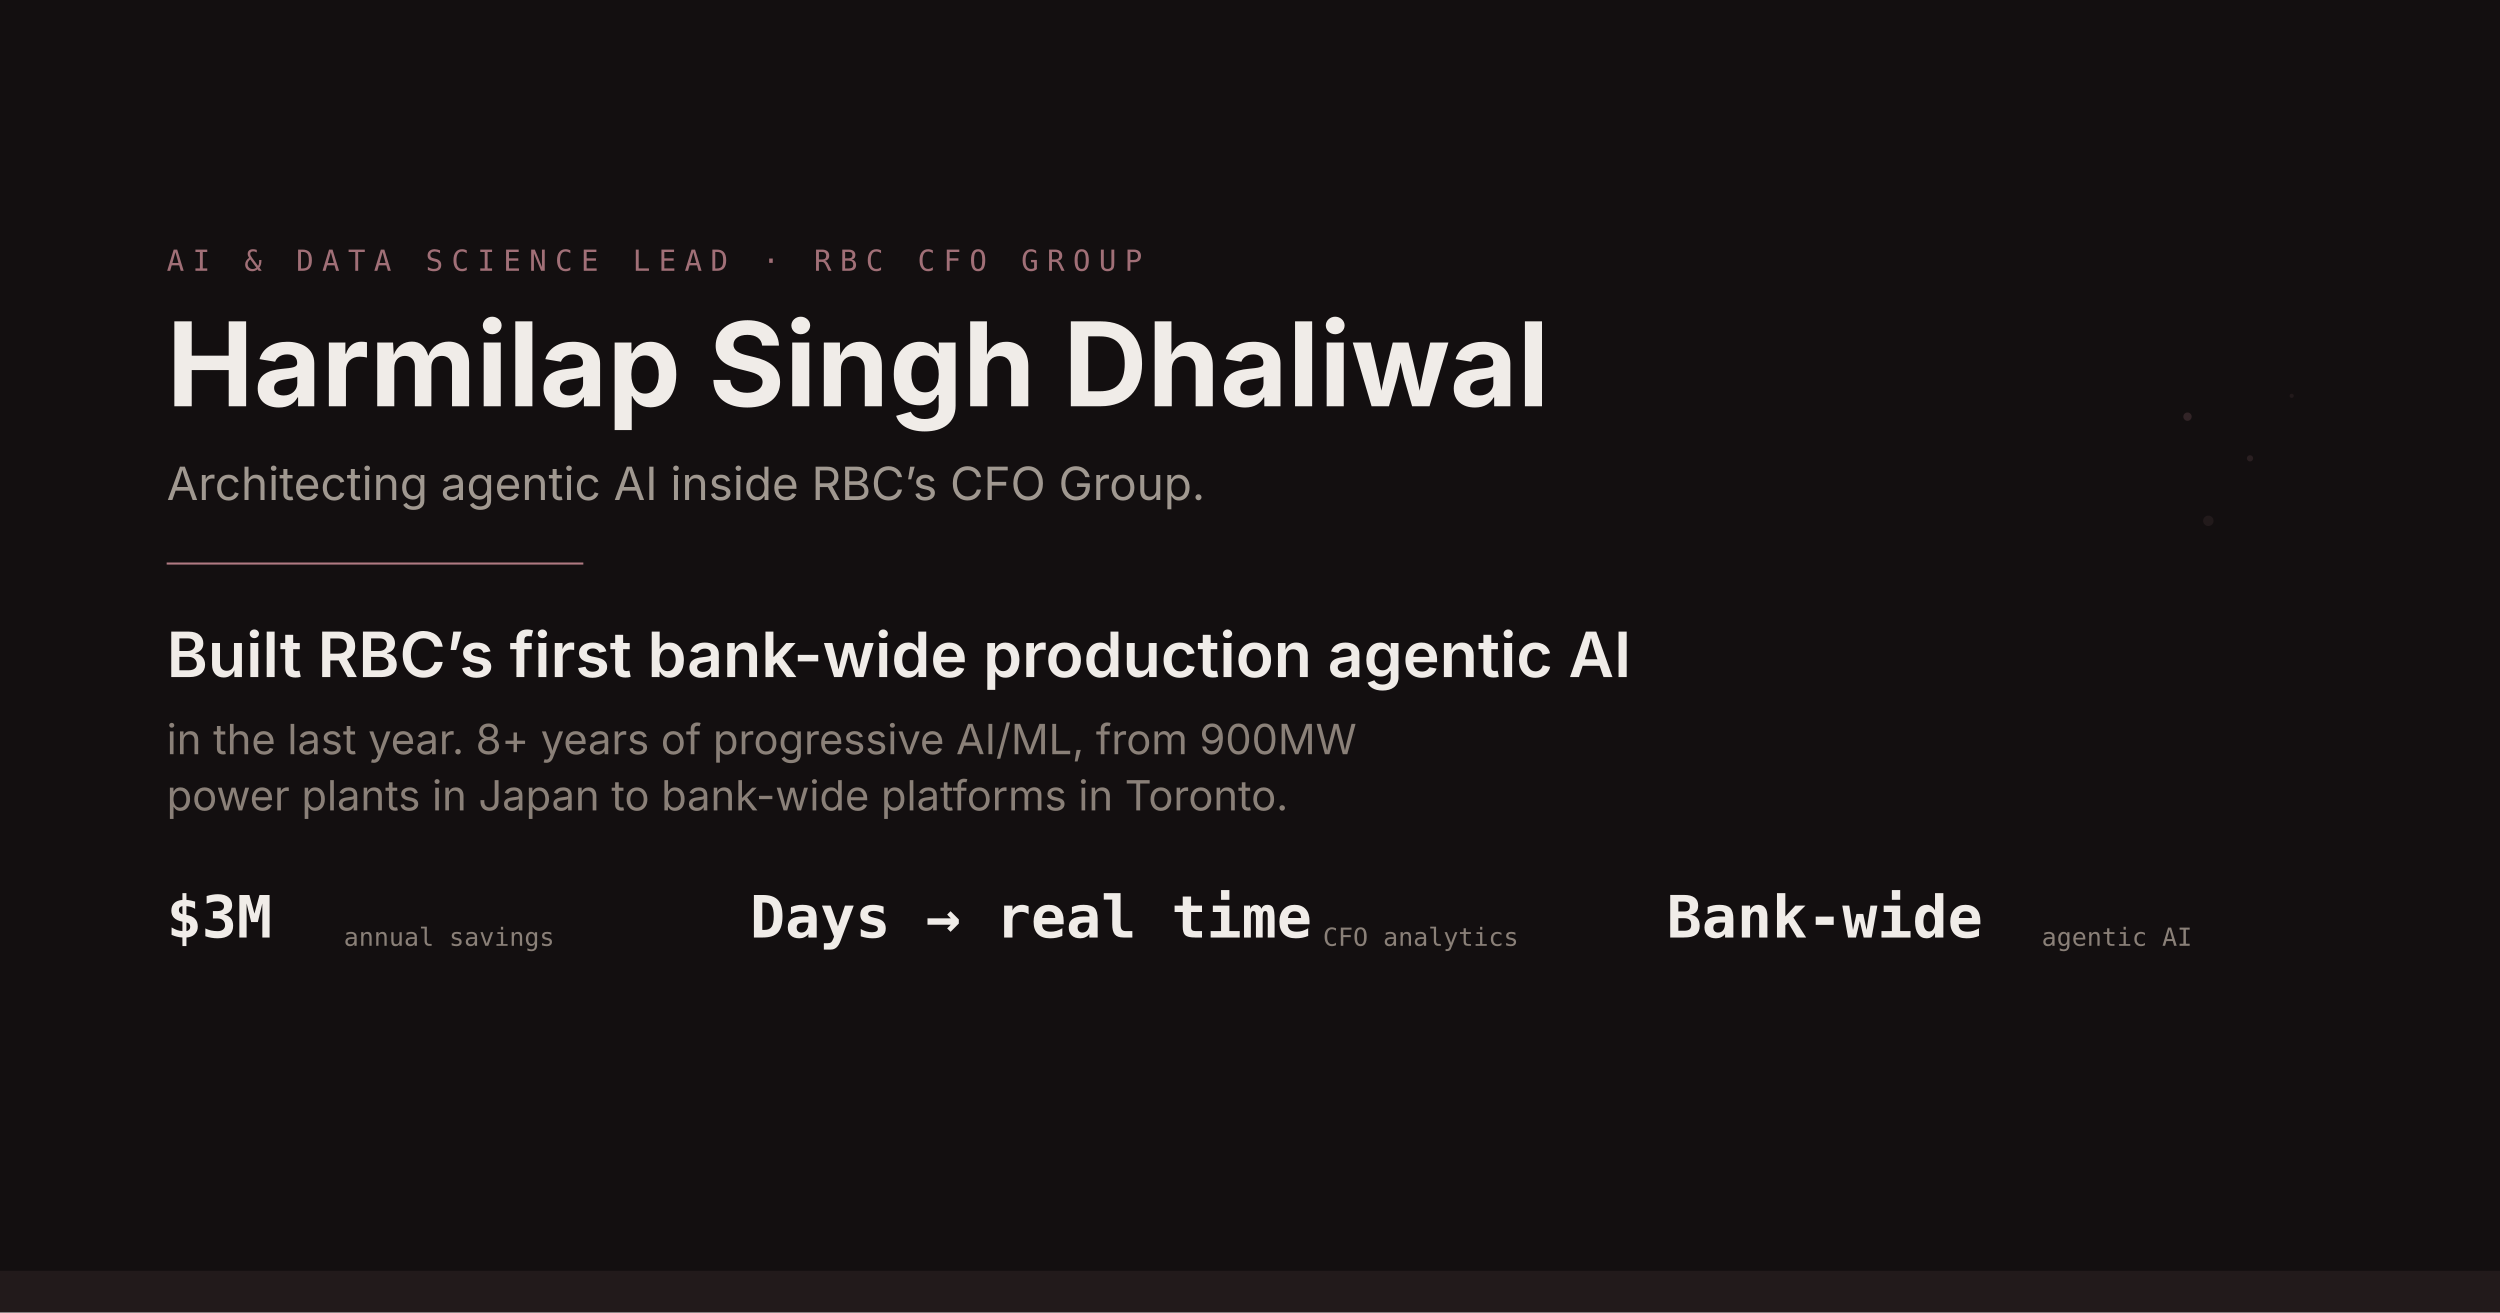
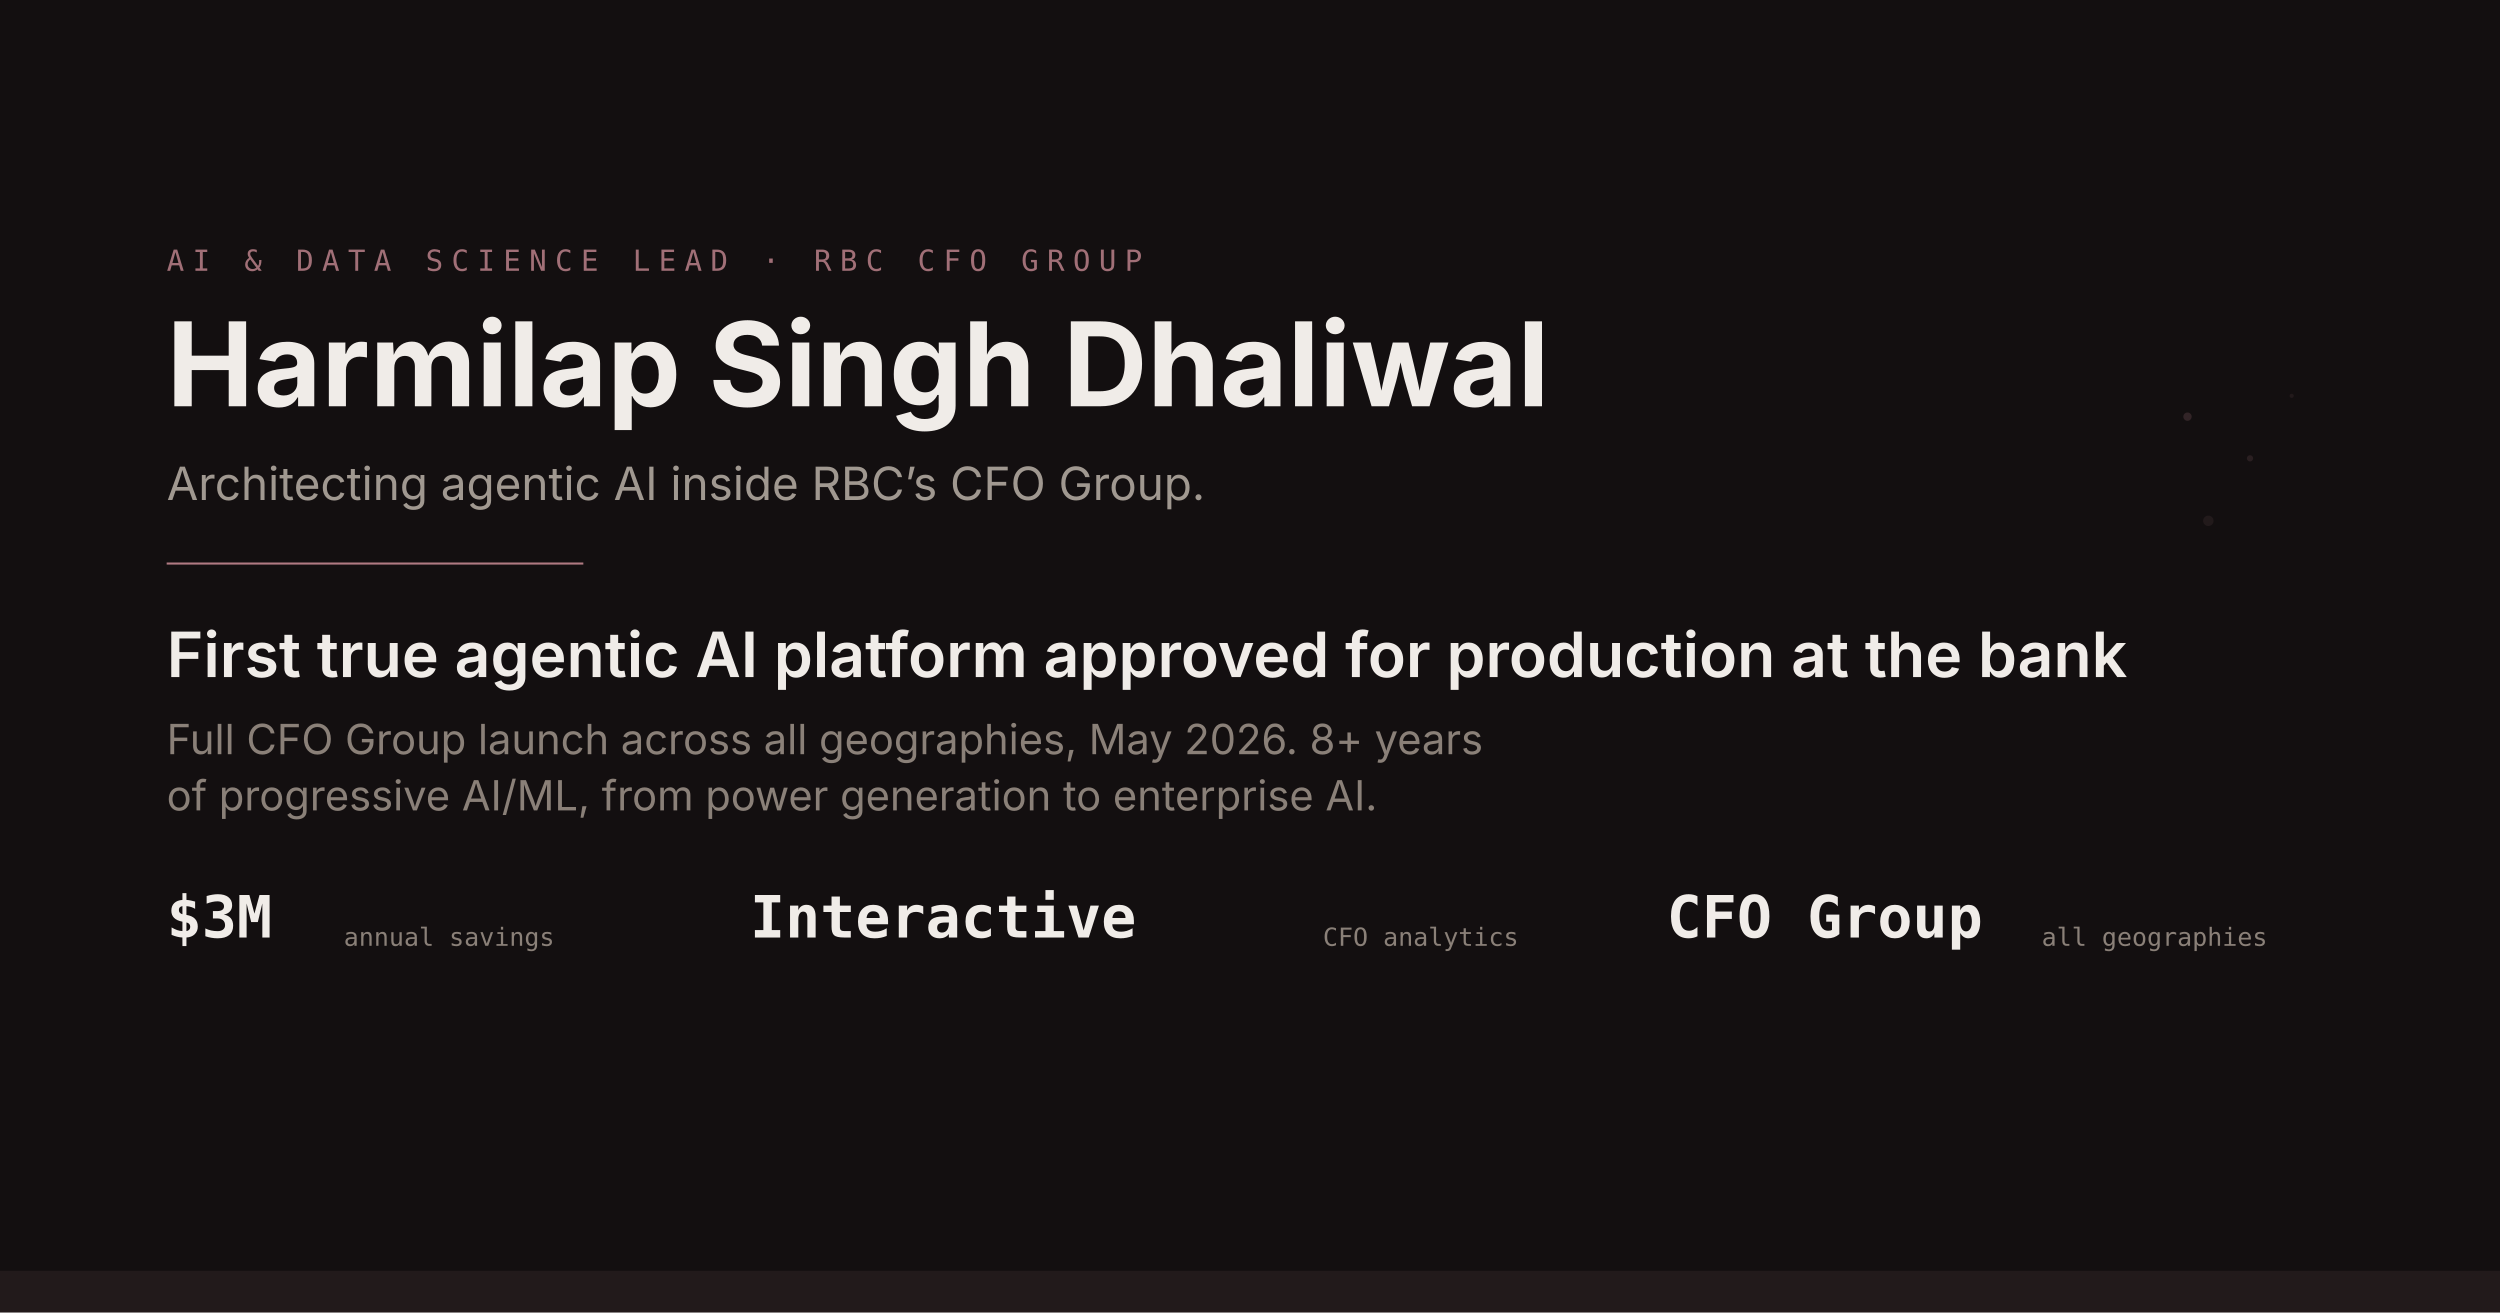
<svg xmlns="http://www.w3.org/2000/svg" width="1200" height="630" viewBox="0 0 1200 630" fill="none">
  <rect width="1200" height="630" fill="#0c0a0a" />
  <rect width="1200" height="630" fill="url(#grad)" opacity="0.3" />
  <defs>
    <linearGradient id="grad" x1="0" y1="0" x2="1200" y2="630">
      <stop offset="0%" stop-color="#b07a82" stop-opacity="0.15" />
      <stop offset="100%" stop-color="#0c0a0a" stop-opacity="0" />
    </linearGradient>
    <linearGradient id="accent-line" x1="0" y1="0" x2="200" y2="0">
      <stop offset="0%" stop-color="#b07a82" />
      <stop offset="100%" stop-color="#b07a82" stop-opacity="0" />
    </linearGradient>
  </defs>
  <g transform="translate(80, 130)">
    <text font-family="monospace" font-size="14" letter-spacing="4" fill="#b07a82" opacity="0.9">
      AI &amp; DATA SCIENCE LEAD · RBC CFO GROUP
    </text>
    <text y="65" font-family="system-ui, -apple-system, sans-serif" font-size="56" font-weight="700" fill="#f0ece8">
      Harmilap Singh Dhaliwal
    </text>
    <text y="110" font-family="system-ui, -apple-system, sans-serif" font-size="22" fill="#a09890">
      Architecting agentic AI inside RBC’s CFO Group.
    </text>
    <rect y="140" width="200" height="1" fill="url(#accent-line)" />
    <text y="195" font-family="system-ui, -apple-system, sans-serif" font-size="30" font-weight="600" fill="#f0ece8">
-       Built RBC’s first bank-wide production agentic AI
+       First true agentic AI platform approved for production at the bank
    </text>
    <text y="232" font-family="system-ui, -apple-system, sans-serif" font-size="20" fill="#8a8078">
-       in the last year. 8+ years of progressive AI/ML, from 900MW
+       Full CFO Group launch across all geographies, May 2026. 8+ years
    </text>
    <text y="259" font-family="system-ui, -apple-system, sans-serif" font-size="20" fill="#8a8078">
-       power plants in Japan to bank-wide platforms in Toronto.
+       of progressive AI/ML, from power generation to enterprise AI.
    </text>
    <g transform="translate(0, 320)">
      <text font-family="monospace" font-size="28" font-weight="700" fill="#f0ece8">$3M</text>
      <text x="85" font-family="monospace" font-size="12" fill="#8a8078" dy="4">annual savings</text>
-       <text x="280" font-family="monospace" font-size="28" font-weight="700" fill="#f0ece8">Days → real time</text>
+       <text x="280" font-family="monospace" font-size="28" font-weight="700" fill="#f0ece8">Interactive</text>
      <text x="555" font-family="monospace" font-size="12" fill="#8a8078" dy="4">CFO analytics</text>
-       <text x="720" font-family="monospace" font-size="28" font-weight="700" fill="#f0ece8">Bank-wide</text>
-       <text x="900" font-family="monospace" font-size="12" fill="#8a8078" dy="4">agentic AI</text>
+       <text x="720" font-family="monospace" font-size="28" font-weight="700" fill="#f0ece8">CFO Group</text>
+       <text x="900" font-family="monospace" font-size="12" fill="#8a8078" dy="4">all geographies</text>
    </g>
  </g>
  <circle cx="1050" cy="200" r="2" fill="#b07a82" opacity="0.2" />
  <circle cx="1080" cy="220" r="1.5" fill="#b07a82" opacity="0.15" />
  <circle cx="1100" cy="190" r="1" fill="#b07a82" opacity="0.1" />
  <circle cx="1060" cy="250" r="2.5" fill="#b07a82" opacity="0.1" />
  <rect y="610" width="1200" height="20" fill="#b07a82" opacity="0.1" />
</svg>
